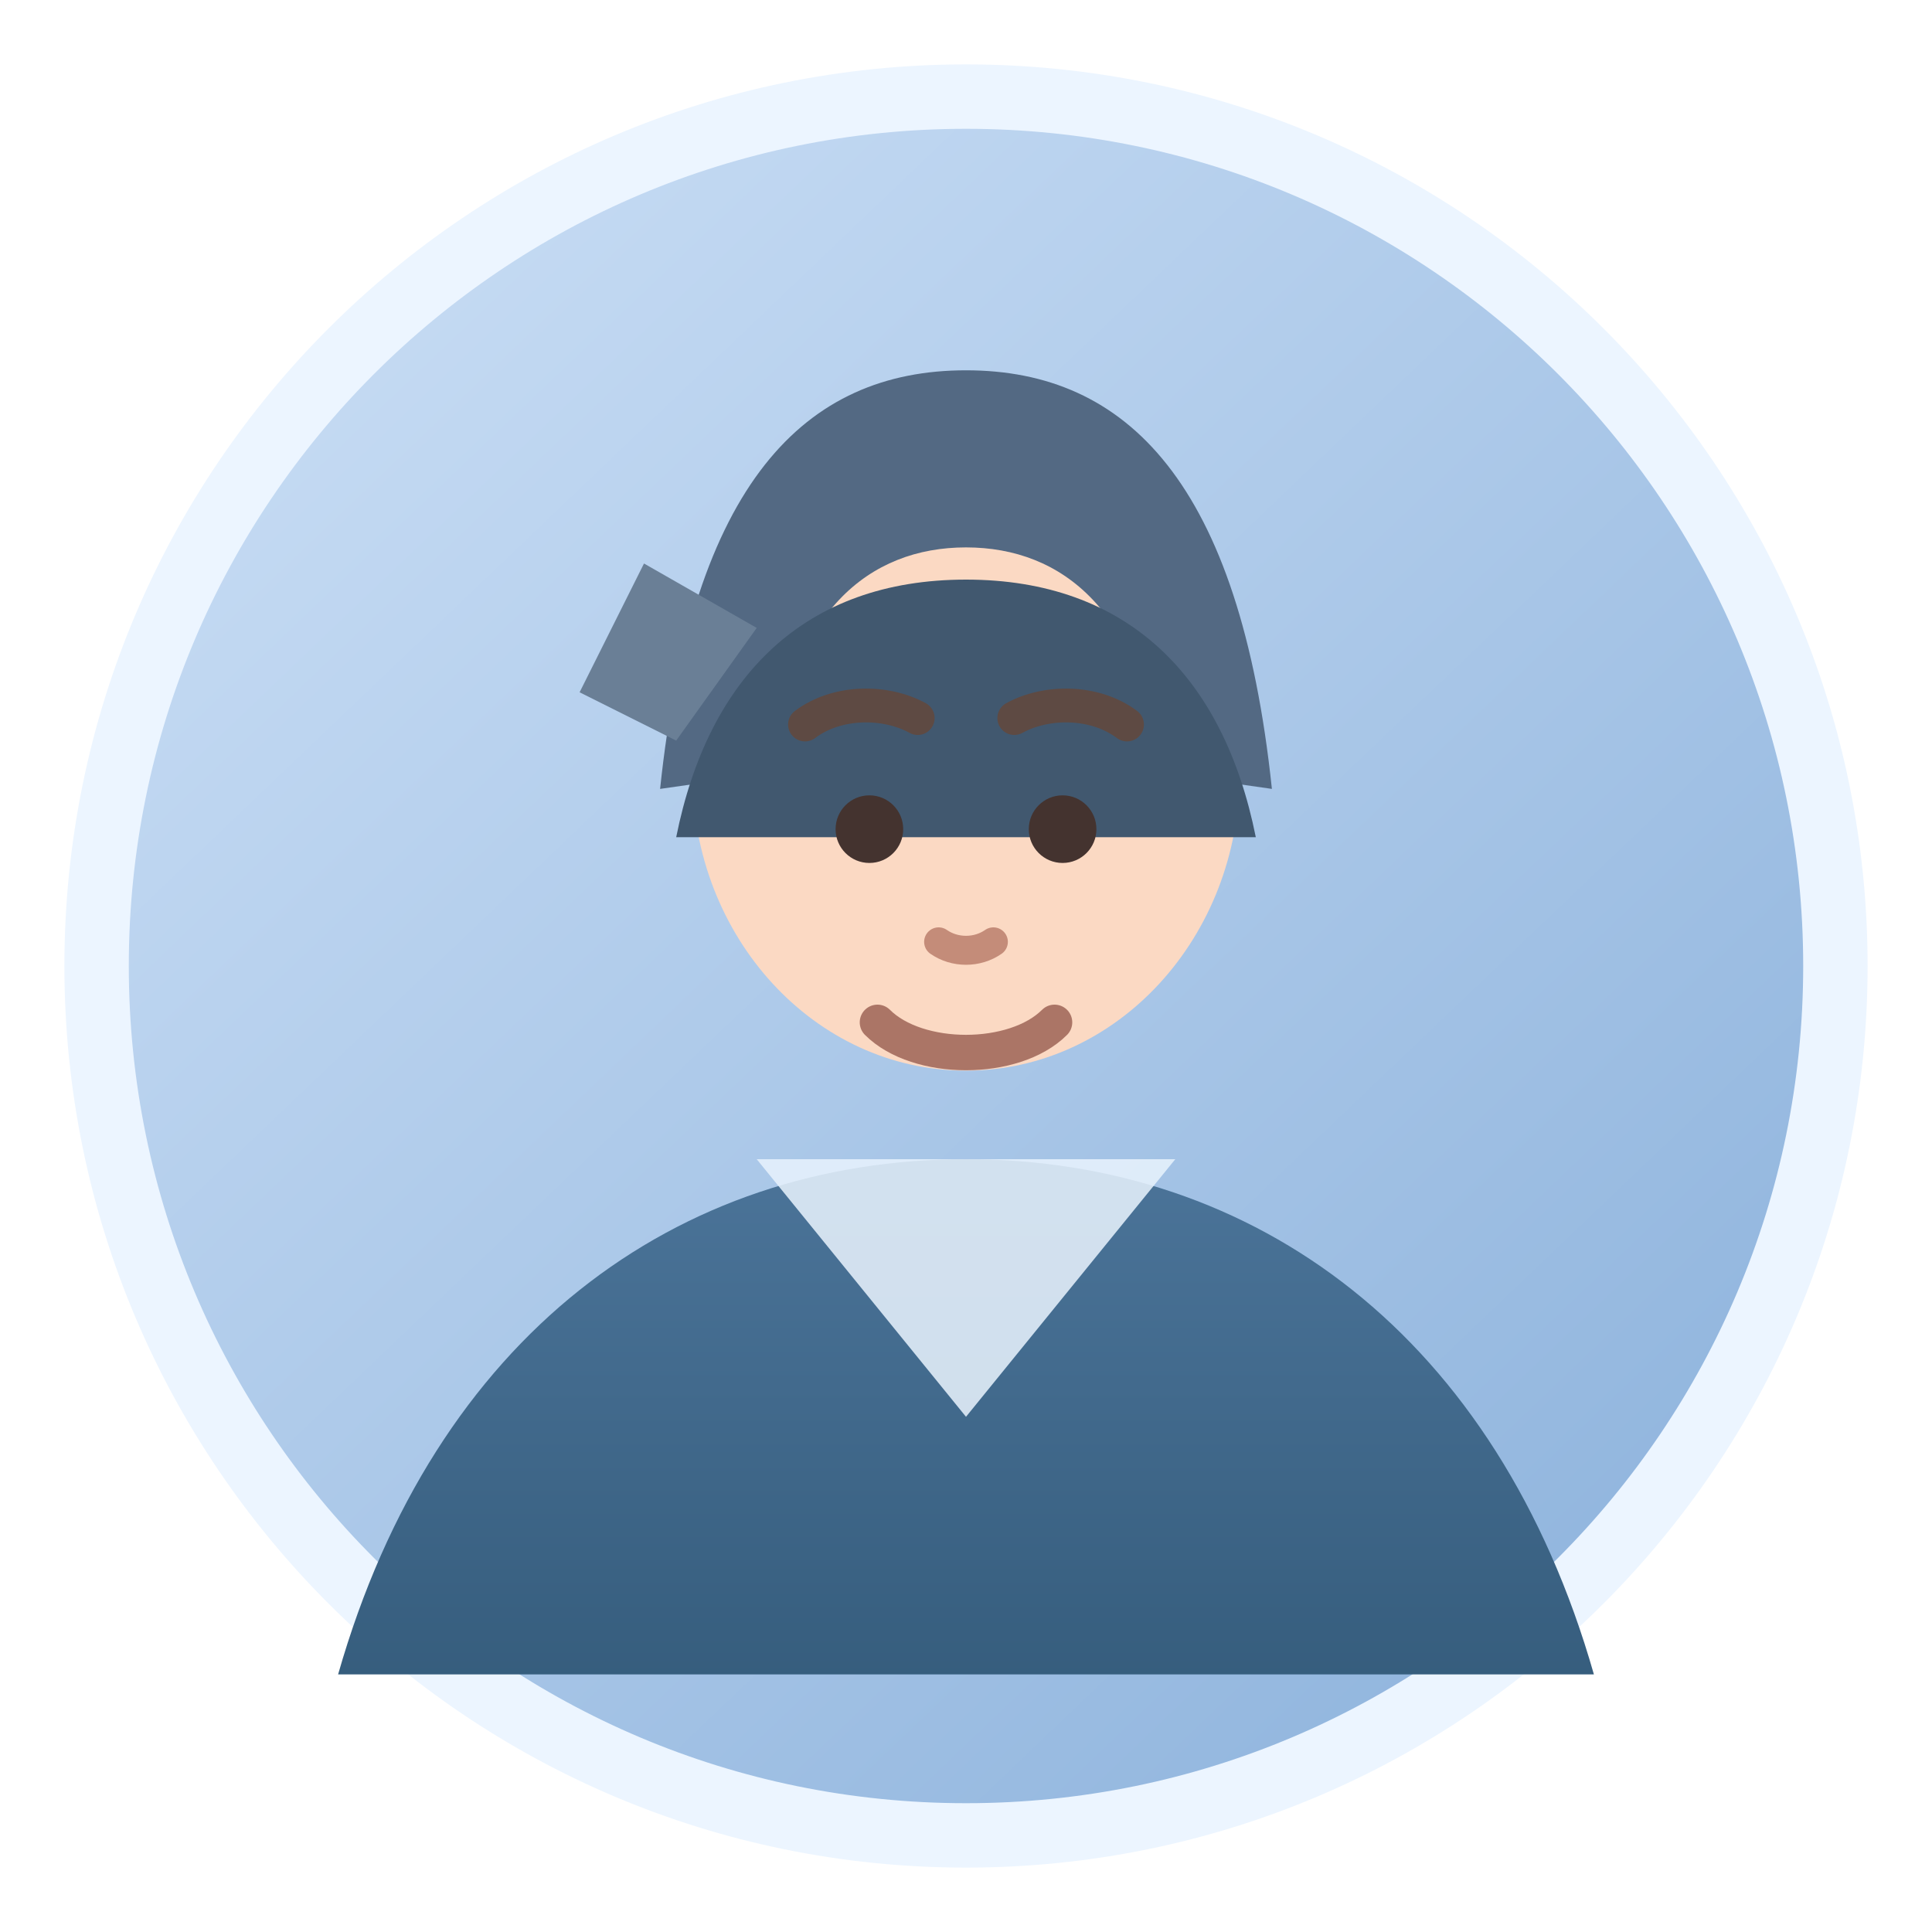
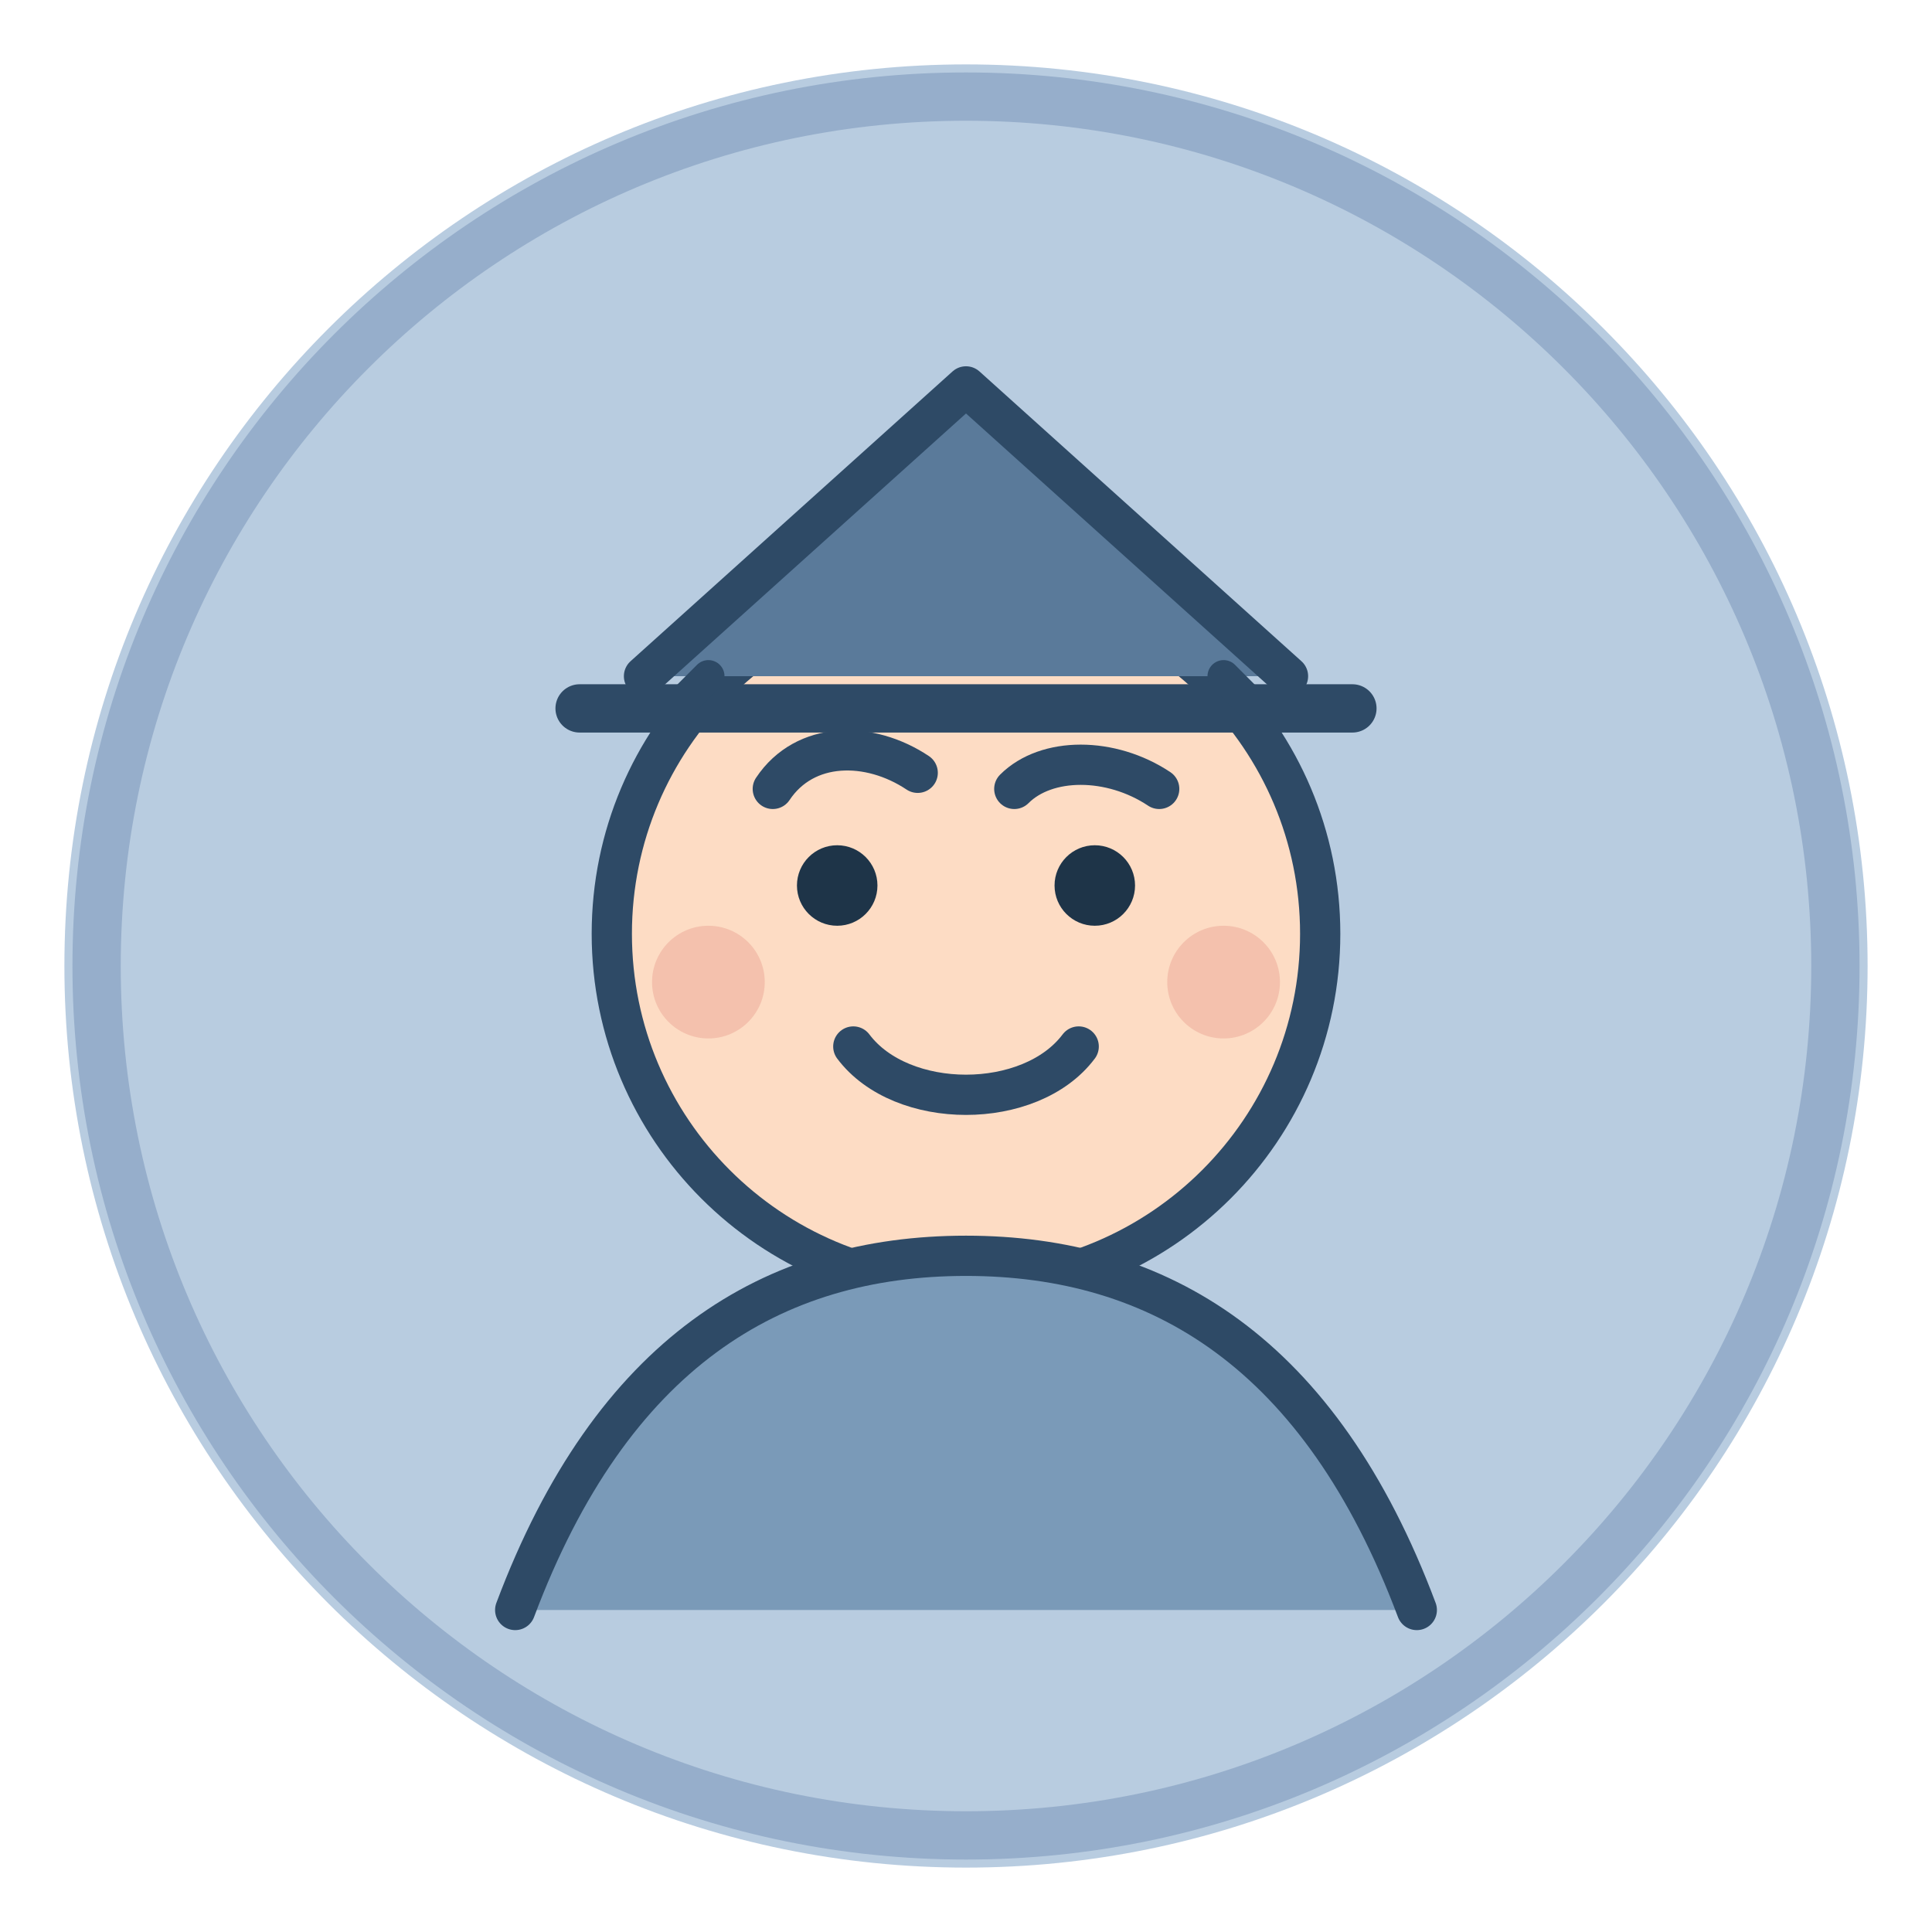
<svg xmlns="http://www.w3.org/2000/svg" width="120" height="120" viewBox="0 0 120 120" fill="none">
-   <defs>
-     <linearGradient id="bg" x1="18" y1="16" x2="102" y2="104" gradientUnits="userSpaceOnUse">
-       <stop stop-color="#C7DCF4" />
-       <stop offset="1" stop-color="#8FB4DD" />
-     </linearGradient>
-     <linearGradient id="coat" x1="60" y1="66" x2="60" y2="112" gradientUnits="userSpaceOnUse">
-       <stop stop-color="#4F789E" />
-       <stop offset="1" stop-color="#315877" />
-     </linearGradient>
-   </defs>
-   <circle cx="60" cy="60" r="54" fill="url(#bg)" />
-   <circle cx="60" cy="60" r="54" stroke="#ECF5FF" stroke-width="4" />
-   <path d="M21 104C27 83 42 72 60 72C78 72 93 83 99 104" fill="url(#coat)" />
-   <path d="M47 72L60 88L73 72" fill="#E8F3FD" fill-opacity="0.86" />
-   <ellipse cx="60" cy="48" rx="17" ry="18.5" fill="#FBD9C3" />
-   <path d="M41 49C43 30 50 23 60 23C70 23 77 30 79 49L72 48C71 38 66 34 60 34C54 34 49 38 48 48L41 49Z" fill="#536983" />
-   <path d="M42 52H78C76 42 70 36 60 36C50 36 44 42 42 52Z" fill="#41586F" />
-   <path d="M50 45C52 43.5 55 43.5 57 44.6" stroke="#5E4A43" stroke-width="2.1" stroke-linecap="round" />
-   <path d="M63 44.6C65 43.5 68 43.5 70 45" stroke="#5E4A43" stroke-width="2.1" stroke-linecap="round" />
-   <circle cx="54" cy="51.5" r="2.1" fill="#44332F" />
-   <circle cx="66" cy="51.5" r="2.1" fill="#44332F" />
-   <path d="M58.3 58.5C59.3 59.2 60.7 59.2 61.7 58.5" stroke="#C48C79" stroke-width="1.8" stroke-linecap="round" />
-   <path d="M54.5 63.5C57 66 63 66 65.5 63.5" stroke="#AB7566" stroke-width="2.2" stroke-linecap="round" />
-   <path d="M42 46L36 43L40 35L47 39" fill="#6A7F96" />
+   <circle cx="60" cy="60" r="56" fill="#B8CCE0" />
+   <circle cx="60" cy="60" r="54" fill="#B8CCE0" stroke="#96AECB" stroke-width="3" stroke-linecap="round" stroke-linejoin="round" />
+   <circle cx="60" cy="58" r="22" fill="#FDDCC4" stroke="#2E4A66" stroke-width="2.5" stroke-linecap="round" stroke-linejoin="round" />
+   <path d="M40 42L60 24L80 42" stroke="#2E4A66" stroke-width="2.5" stroke-linecap="round" stroke-linejoin="round" fill="#5A7A9A" />
+   <path d="M36 44H84" stroke="#2E4A66" stroke-width="3" stroke-linecap="round" stroke-linejoin="round" />
+   <path d="M42 44L44 42" stroke="#2E4A66" stroke-width="2" stroke-linecap="round" />
+   <path d="M78 44L76 42" stroke="#2E4A66" stroke-width="2" stroke-linecap="round" />
+   <circle cx="52" cy="55" r="2.5" fill="#1E3448" />
+   <circle cx="68" cy="55" r="2.5" fill="#1E3448" />
+   <path d="M48 49C50 46 54 46 57 48" stroke="#2E4A66" stroke-width="2.5" stroke-linecap="round" stroke-linejoin="round" fill="none" />
+   <path d="M63 49C65 47 69 47 72 49" stroke="#2E4A66" stroke-width="2.5" stroke-linecap="round" stroke-linejoin="round" fill="none" />
+   <path d="M53 65C56 69 64 69 67 65" stroke="#2E4A66" stroke-width="2.5" stroke-linecap="round" stroke-linejoin="round" fill="none" />
+   <circle cx="44" cy="61" r="3.5" fill="#E8A090" opacity="0.45" />
+   <circle cx="76" cy="61" r="3.5" fill="#E8A090" opacity="0.45" />
+   <path d="M32 100C38 84 48 78 60 78C72 78 82 84 88 100" stroke="#2E4A66" stroke-width="2.5" stroke-linecap="round" stroke-linejoin="round" fill="#7A9AB8" />
</svg>
